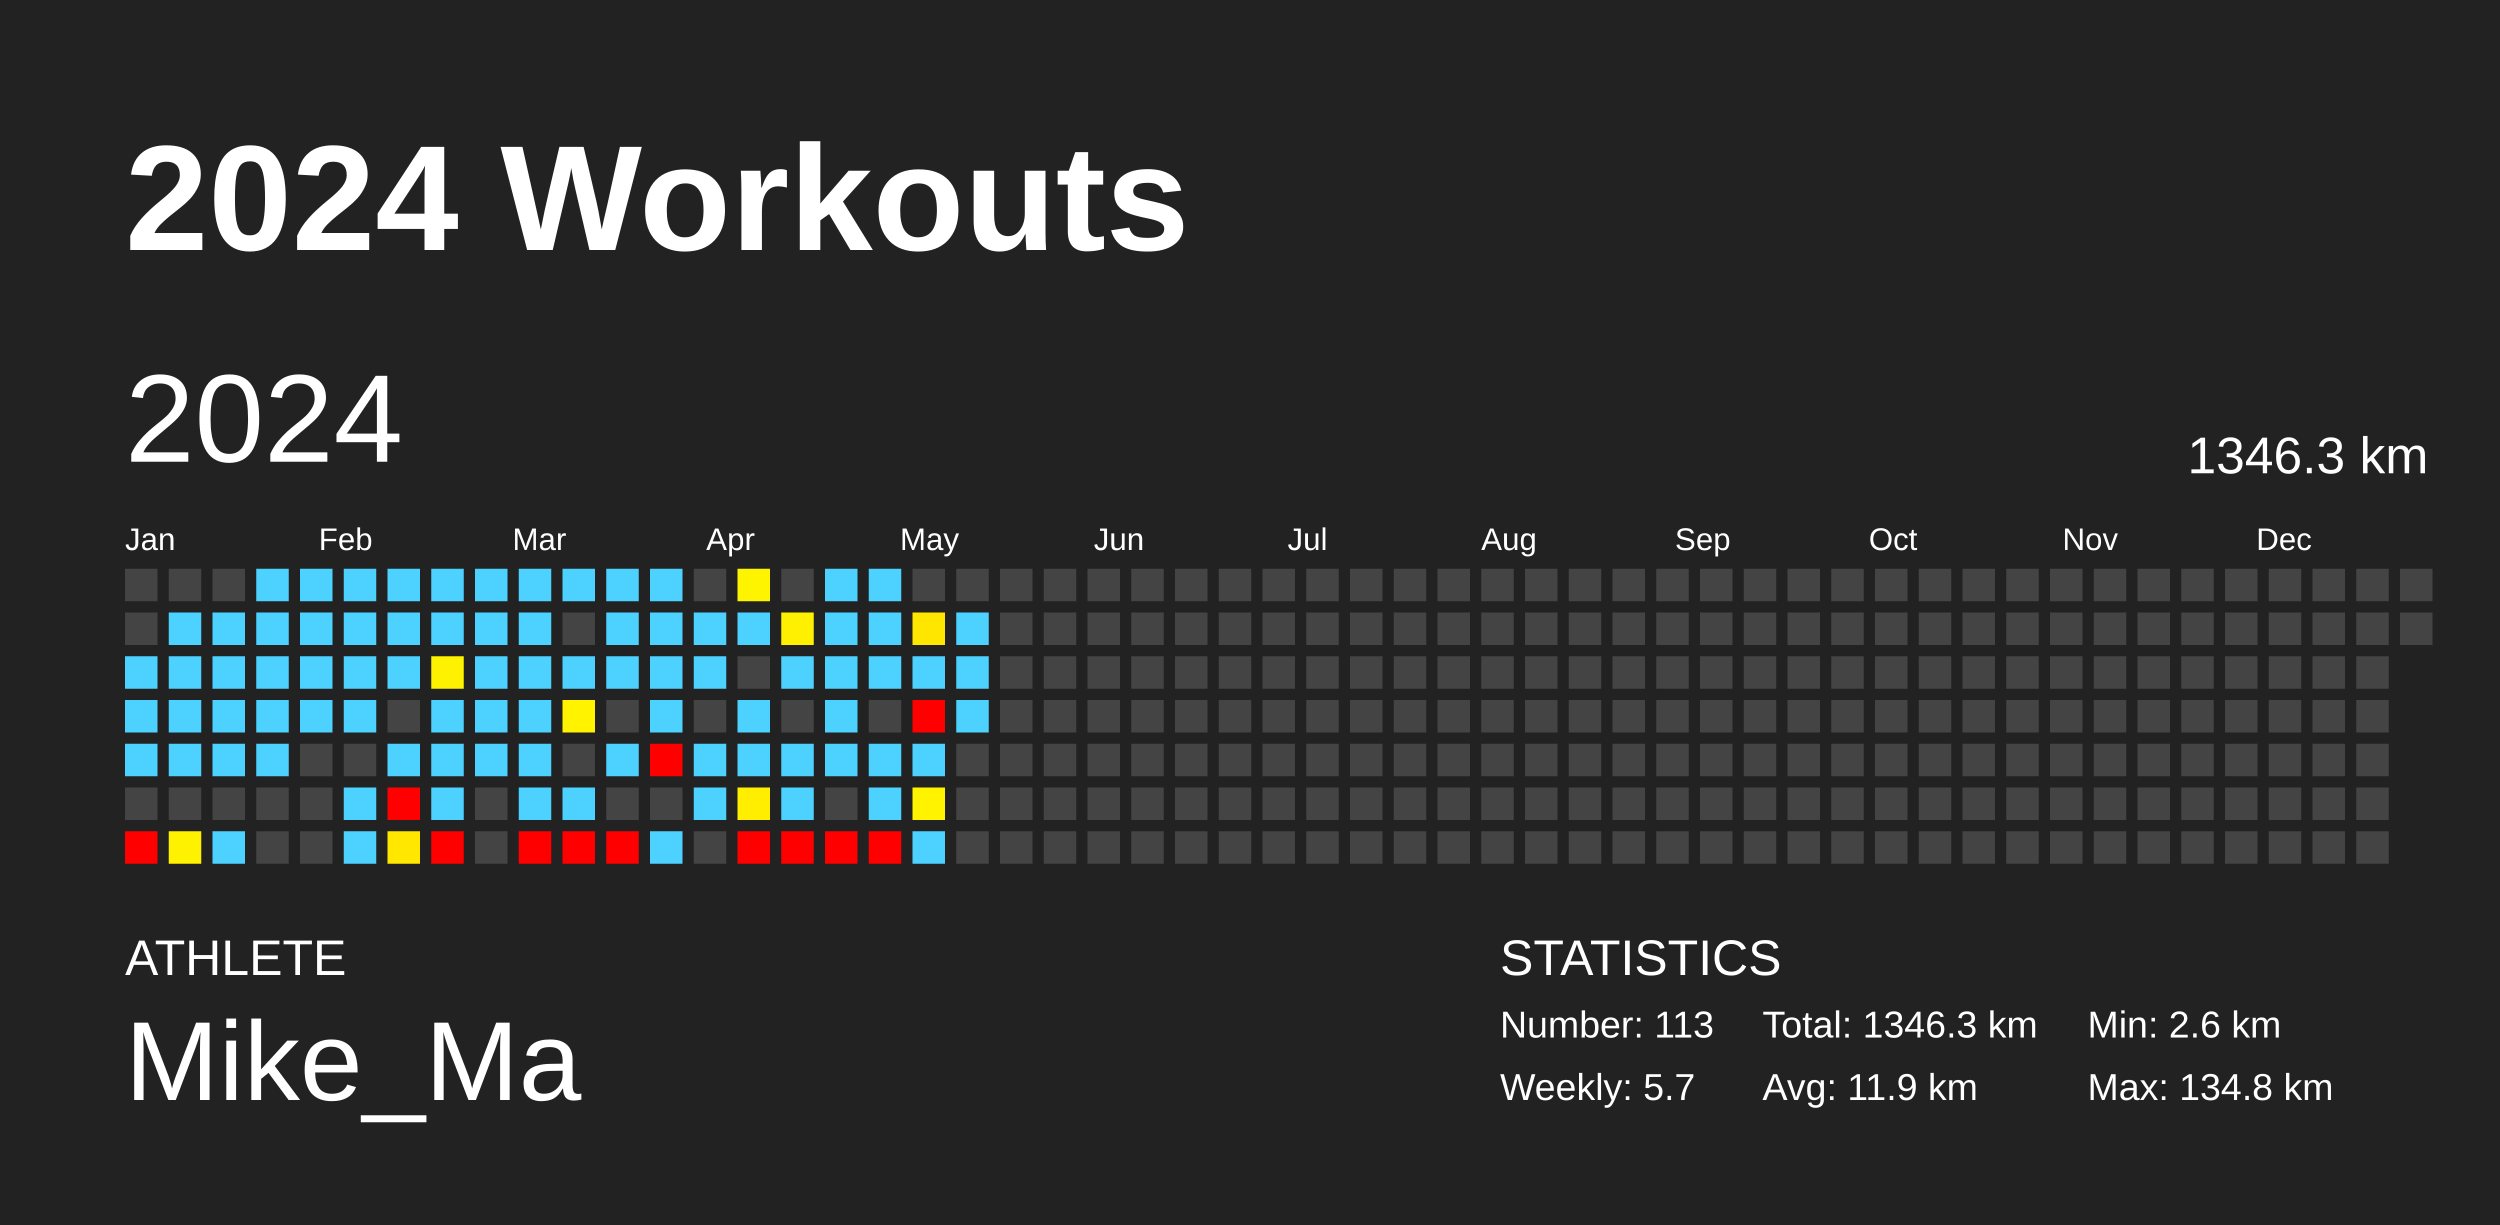
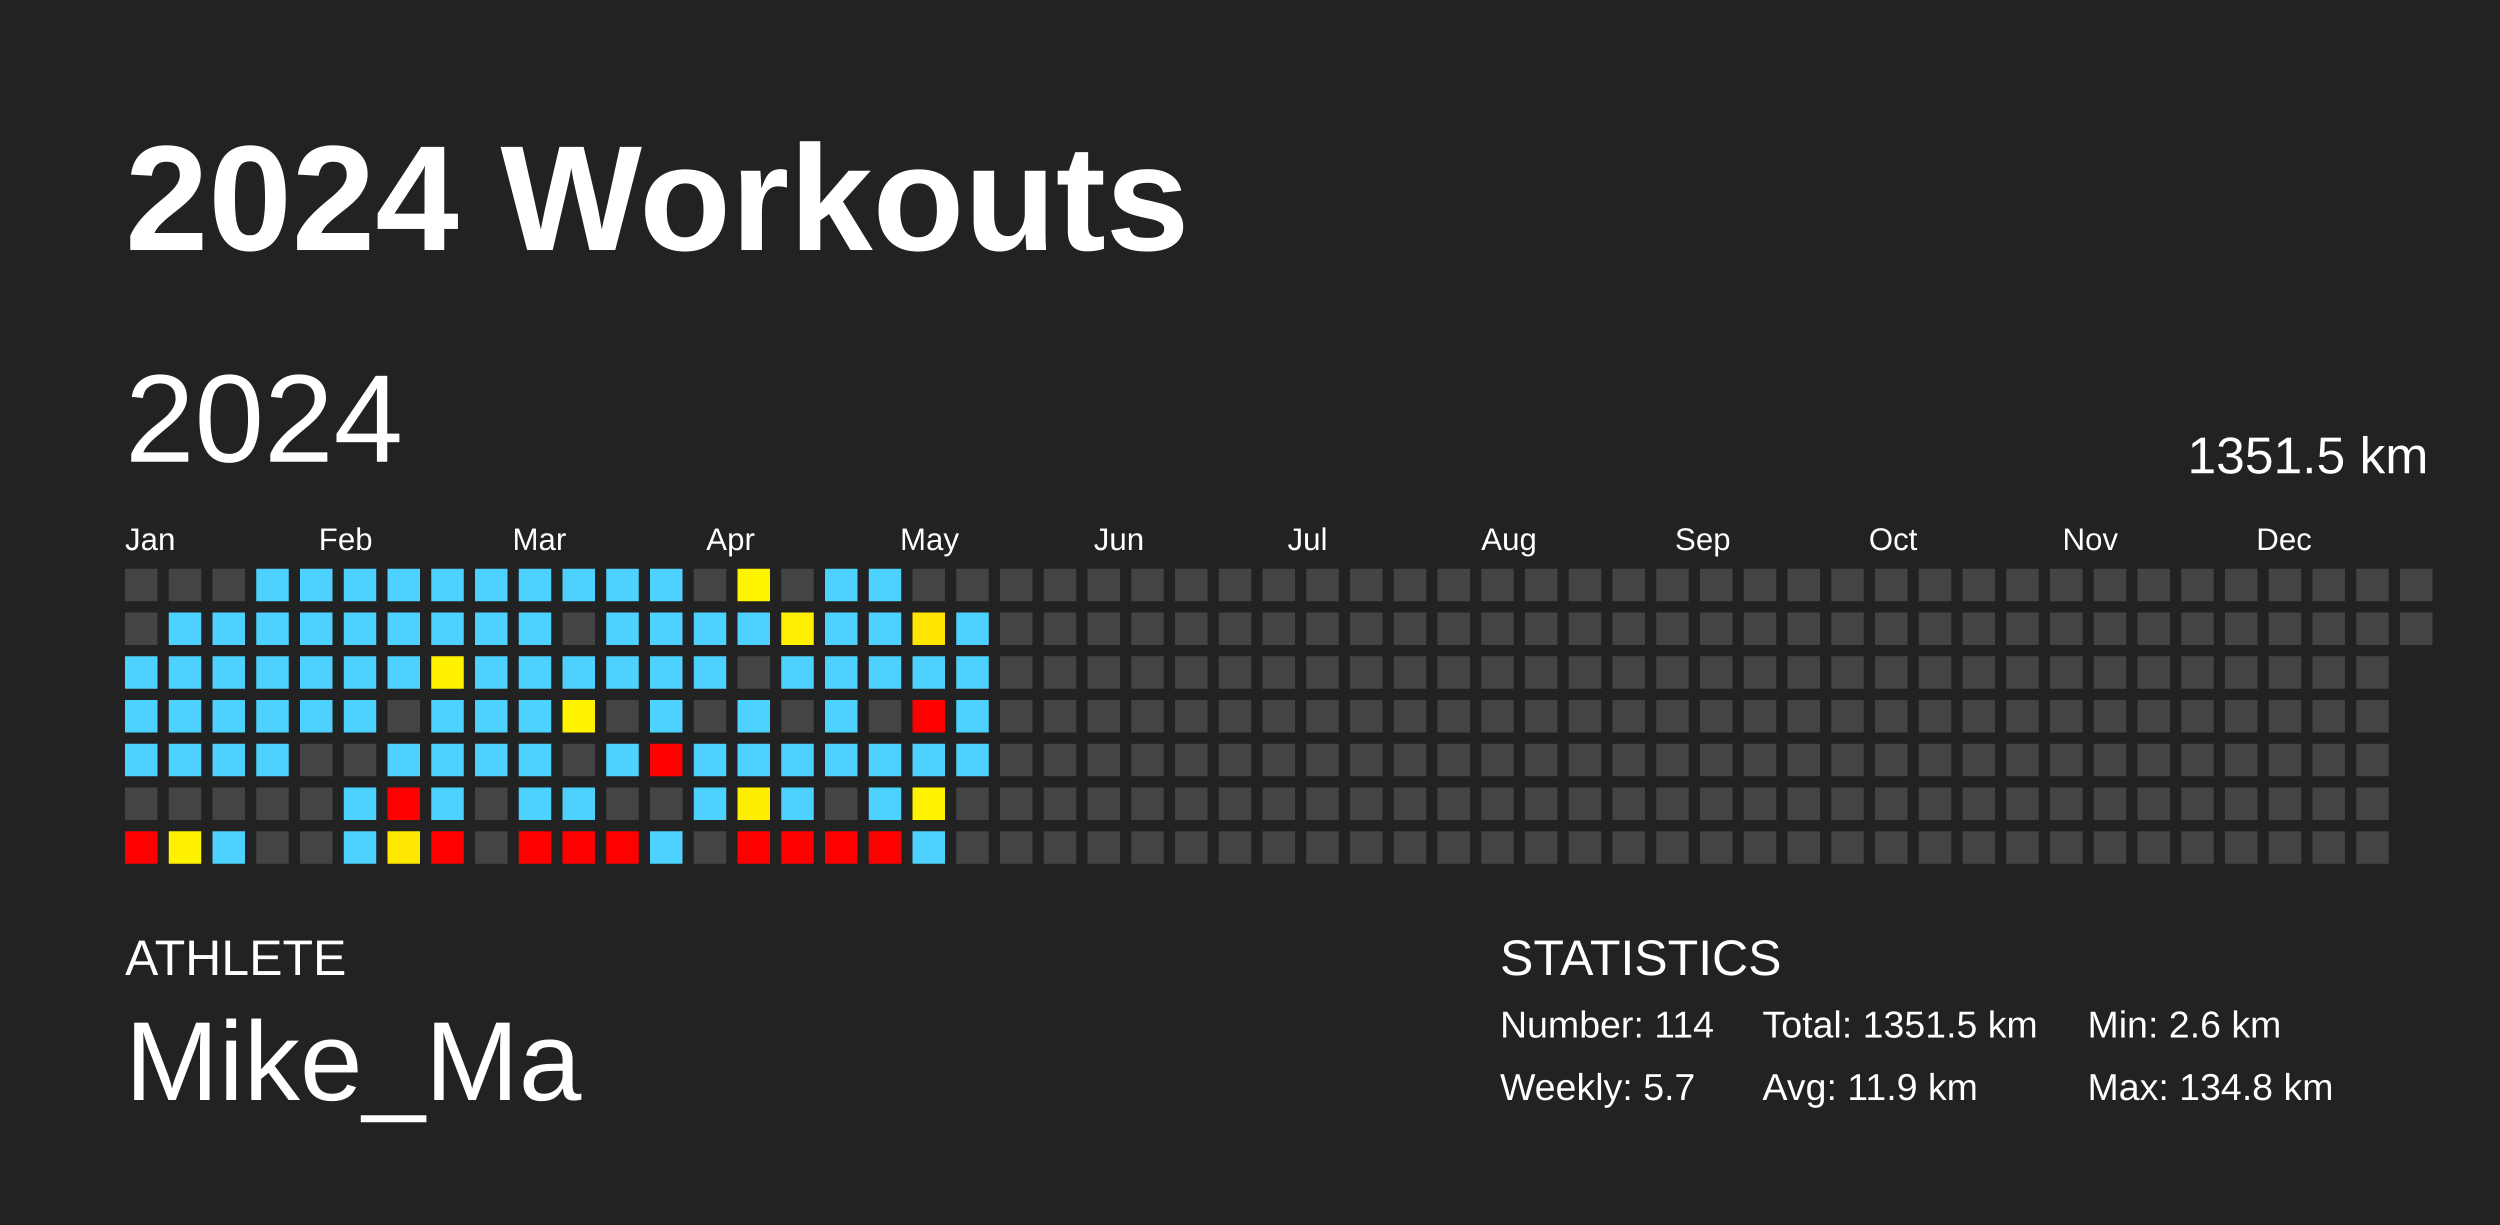
<svg xmlns="http://www.w3.org/2000/svg" baseProfile="full" height="98mm" version="1.1" viewBox="0,0,200,98" width="200mm">
  <defs />
  <rect fill="#222222" height="98" width="200" x="0" y="0" />
  <text fill="#FFFFFF" style="font-size:12px; font-family:Arial; font-weight:bold;" x="10" y="20">2024 Workouts</text>
  <text fill="#FFFFFF" style="font-size:4px; font-family:Arial" x="10" y="78">ATHLETE</text>
  <text fill="#FFFFFF" style="font-size:9px; font-family:Arial" x="10" y="88">Mike_Ma</text>
  <text fill="#FFFFFF" style="font-size:4px; font-family:Arial" x="120" y="78">STATISTICS</text>
-   <text fill="#FFFFFF" style="font-size:3px; font-family:Arial" x="120" y="83">Number: 113</text>
+   <text fill="#FFFFFF" style="font-size:3px; font-family:Arial" x="120" y="83">Number: 114</text>
  <text fill="#FFFFFF" style="font-size:3px; font-family:Arial" x="120" y="88">Weekly: 5.7</text>
-   <text fill="#FFFFFF" style="font-size:3px; font-family:Arial" x="141" y="83">Total: 1346.3 km</text>
+   <text fill="#FFFFFF" style="font-size:3px; font-family:Arial" x="141" y="83">Total: 1351.5 km</text>
  <text fill="#FFFFFF" style="font-size:3px; font-family:Arial" x="141" y="88">Avg: 11.9 km</text>
  <text fill="#FFFFFF" style="font-size:3px; font-family:Arial" x="167" y="83">Min: 2.6 km</text>
  <text fill="#FFFFFF" style="font-size:3px; font-family:Arial" x="167" y="88">Max: 134.8 km</text>
  <text dominant-baseline="hanging" fill="#FFFFFF" style="font-size:10.0px; font-family:Arial;" x="10" y="30">2024</text>
-   <text dominant-baseline="hanging" fill="#FFFFFF" style="font-size:4.125px; font-family:Arial;" x="175" y="35">1346.3 km</text>
+   <text dominant-baseline="hanging" fill="#FFFFFF" style="font-size:4.125px; font-family:Arial;" x="175" y="35">1351.5 km</text>
  <text fill="#FFFFFF" style="font-size:2.5px; font-family:Arial" x="10.0" y="44">Jan</text>
  <text fill="#FFFFFF" style="font-size:2.5px; font-family:Arial" x="25.5" y="44">Feb</text>
  <text fill="#FFFFFF" style="font-size:2.5px; font-family:Arial" x="41.0" y="44">Mar</text>
  <text fill="#FFFFFF" style="font-size:2.5px; font-family:Arial" x="56.5" y="44">Apr</text>
  <text fill="#FFFFFF" style="font-size:2.5px; font-family:Arial" x="72.0" y="44">May</text>
  <text fill="#FFFFFF" style="font-size:2.5px; font-family:Arial" x="87.5" y="44">Jun</text>
  <text fill="#FFFFFF" style="font-size:2.5px; font-family:Arial" x="103.0" y="44">Jul</text>
  <text fill="#FFFFFF" style="font-size:2.5px; font-family:Arial" x="118.5" y="44">Aug</text>
  <text fill="#FFFFFF" style="font-size:2.5px; font-family:Arial" x="134.0" y="44">Sep</text>
  <text fill="#FFFFFF" style="font-size:2.5px; font-family:Arial" x="149.5" y="44">Oct</text>
  <text fill="#FFFFFF" style="font-size:2.5px; font-family:Arial" x="165.0" y="44">Nov</text>
  <text fill="#FFFFFF" style="font-size:2.5px; font-family:Arial" x="180.5" y="44">Dec</text>
  <rect fill="#444444" height="2.6" width="2.6" x="10.0" y="45.5" />
  <rect fill="#444444" height="2.6" width="2.6" x="10.0" y="49.0" />
  <rect fill="#4dd2ff" height="2.6" width="2.6" x="10.0" y="52.5" />
  <rect fill="#4dd2ff" height="2.6" width="2.6" x="10.0" y="56.0" />
  <rect fill="#4dd2ff" height="2.6" width="2.6" x="10.0" y="59.5" />
  <rect fill="#444444" height="2.6" width="2.6" x="10.0" y="63.0" />
  <rect fill="red" height="2.6" width="2.6" x="10.0" y="66.5" />
  <rect fill="#444444" height="2.6" width="2.6" x="13.5" y="45.5" />
  <rect fill="#4dd2ff" height="2.6" width="2.6" x="13.5" y="49.0" />
  <rect fill="#4dd2ff" height="2.6" width="2.6" x="13.5" y="52.5" />
  <rect fill="#4dd2ff" height="2.6" width="2.6" x="13.5" y="56.0" />
  <rect fill="#4dd2ff" height="2.6" width="2.6" x="13.5" y="59.5" />
  <rect fill="#444444" height="2.6" width="2.6" x="13.5" y="63.0" />
  <rect fill="#fff200" height="2.6" width="2.6" x="13.5" y="66.5" />
  <rect fill="#444444" height="2.6" width="2.6" x="17.0" y="45.5" />
  <rect fill="#4dd2ff" height="2.6" width="2.6" x="17.0" y="49.0" />
  <rect fill="#4dd2ff" height="2.6" width="2.6" x="17.0" y="52.5" />
  <rect fill="#4dd2ff" height="2.6" width="2.6" x="17.0" y="56.0" />
  <rect fill="#4dd2ff" height="2.6" width="2.6" x="17.0" y="59.5" />
  <rect fill="#444444" height="2.6" width="2.6" x="17.0" y="63.0" />
  <rect fill="#4dd2ff" height="2.6" width="2.6" x="17.0" y="66.5" />
  <rect fill="#4dd2ff" height="2.6" width="2.6" x="20.5" y="45.5" />
  <rect fill="#4dd2ff" height="2.6" width="2.6" x="20.5" y="49.0" />
  <rect fill="#4dd2ff" height="2.6" width="2.6" x="20.5" y="52.5" />
  <rect fill="#4dd2ff" height="2.6" width="2.6" x="20.5" y="56.0" />
  <rect fill="#4dd2ff" height="2.6" width="2.6" x="20.5" y="59.5" />
  <rect fill="#444444" height="2.6" width="2.6" x="20.5" y="63.0" />
  <rect fill="#444444" height="2.6" width="2.6" x="20.5" y="66.5" />
  <rect fill="#4dd2ff" height="2.6" width="2.6" x="24.0" y="45.5" />
  <rect fill="#4dd2ff" height="2.6" width="2.6" x="24.0" y="49.0" />
  <rect fill="#4dd2ff" height="2.6" width="2.6" x="24.0" y="52.5" />
  <rect fill="#4dd2ff" height="2.6" width="2.6" x="24.0" y="56.0" />
  <rect fill="#444444" height="2.6" width="2.6" x="24.0" y="59.5" />
  <rect fill="#444444" height="2.6" width="2.6" x="24.0" y="63.0" />
  <rect fill="#444444" height="2.6" width="2.6" x="24.0" y="66.5" />
  <rect fill="#4dd2ff" height="2.6" width="2.6" x="27.5" y="45.5" />
  <rect fill="#4dd2ff" height="2.6" width="2.6" x="27.5" y="49.0" />
  <rect fill="#4dd2ff" height="2.6" width="2.6" x="27.5" y="52.5" />
  <rect fill="#4dd2ff" height="2.6" width="2.6" x="27.5" y="56.0" />
  <rect fill="#444444" height="2.6" width="2.6" x="27.5" y="59.5" />
  <rect fill="#4dd2ff" height="2.6" width="2.6" x="27.5" y="63.0" />
  <rect fill="#4dd2ff" height="2.6" width="2.6" x="27.5" y="66.5" />
  <rect fill="#4dd2ff" height="2.6" width="2.6" x="31.0" y="45.5" />
  <rect fill="#4dd2ff" height="2.6" width="2.6" x="31.0" y="49.0" />
  <rect fill="#4dd2ff" height="2.6" width="2.6" x="31.0" y="52.5" />
  <rect fill="#444444" height="2.6" width="2.6" x="31.0" y="56.0" />
  <rect fill="#4dd2ff" height="2.6" width="2.6" x="31.0" y="59.5" />
  <rect fill="red" height="2.6" width="2.6" x="31.0" y="63.0" />
  <rect fill="#ffe700" height="2.6" width="2.6" x="31.0" y="66.5" />
  <rect fill="#4dd2ff" height="2.6" width="2.6" x="34.5" y="45.5" />
  <rect fill="#4dd2ff" height="2.6" width="2.6" x="34.5" y="49.0" />
  <rect fill="#fff200" height="2.6" width="2.6" x="34.5" y="52.5" />
  <rect fill="#4dd2ff" height="2.6" width="2.6" x="34.5" y="56.0" />
  <rect fill="#4dd2ff" height="2.6" width="2.6" x="34.5" y="59.5" />
  <rect fill="#4dd2ff" height="2.6" width="2.6" x="34.5" y="63.0" />
  <rect fill="red" height="2.6" width="2.6" x="34.5" y="66.5" />
  <rect fill="#4dd2ff" height="2.6" width="2.6" x="38.0" y="45.5" />
  <rect fill="#4dd2ff" height="2.6" width="2.6" x="38.0" y="49.0" />
  <rect fill="#4dd2ff" height="2.6" width="2.6" x="38.0" y="52.5" />
  <rect fill="#4dd2ff" height="2.6" width="2.6" x="38.0" y="56.0" />
  <rect fill="#4dd2ff" height="2.6" width="2.6" x="38.0" y="59.5" />
  <rect fill="#444444" height="2.6" width="2.6" x="38.0" y="63.0" />
  <rect fill="#444444" height="2.6" width="2.6" x="38.0" y="66.5" />
  <rect fill="#4dd2ff" height="2.6" width="2.6" x="41.5" y="45.5" />
  <rect fill="#4dd2ff" height="2.6" width="2.6" x="41.5" y="49.0" />
  <rect fill="#4dd2ff" height="2.6" width="2.6" x="41.5" y="52.5" />
  <rect fill="#4dd2ff" height="2.6" width="2.6" x="41.5" y="56.0" />
  <rect fill="#4dd2ff" height="2.6" width="2.6" x="41.5" y="59.5" />
  <rect fill="#4dd2ff" height="2.6" width="2.6" x="41.5" y="63.0" />
  <rect fill="red" height="2.6" width="2.6" x="41.5" y="66.5" />
  <rect fill="#4dd2ff" height="2.6" width="2.6" x="45.0" y="45.5" />
  <rect fill="#444444" height="2.6" width="2.6" x="45.0" y="49.0" />
  <rect fill="#4dd2ff" height="2.6" width="2.6" x="45.0" y="52.5" />
  <rect fill="#fff300" height="2.6" width="2.6" x="45.0" y="56.0" />
  <rect fill="#444444" height="2.6" width="2.6" x="45.0" y="59.5" />
  <rect fill="#4dd2ff" height="2.6" width="2.6" x="45.0" y="63.0" />
  <rect fill="red" height="2.6" width="2.6" x="45.0" y="66.5" />
  <rect fill="#4dd2ff" height="2.6" width="2.6" x="48.5" y="45.5" />
  <rect fill="#4dd2ff" height="2.6" width="2.6" x="48.5" y="49.0" />
  <rect fill="#4dd2ff" height="2.6" width="2.6" x="48.5" y="52.5" />
  <rect fill="#444444" height="2.6" width="2.6" x="48.5" y="56.0" />
  <rect fill="#4dd2ff" height="2.6" width="2.6" x="48.5" y="59.5" />
  <rect fill="#444444" height="2.6" width="2.6" x="48.5" y="63.0" />
  <rect fill="red" height="2.6" width="2.6" x="48.5" y="66.5" />
  <rect fill="#4dd2ff" height="2.6" width="2.6" x="52.0" y="45.5" />
  <rect fill="#4dd2ff" height="2.6" width="2.6" x="52.0" y="49.0" />
  <rect fill="#4dd2ff" height="2.6" width="2.6" x="52.0" y="52.5" />
  <rect fill="#4dd2ff" height="2.6" width="2.6" x="52.0" y="56.0" />
  <rect fill="red" height="2.6" width="2.6" x="52.0" y="59.5" />
  <rect fill="#444444" height="2.6" width="2.6" x="52.0" y="63.0" />
  <rect fill="#4dd2ff" height="2.6" width="2.6" x="52.0" y="66.5" />
  <rect fill="#444444" height="2.6" width="2.6" x="55.5" y="45.5" />
  <rect fill="#4dd2ff" height="2.6" width="2.6" x="55.5" y="49.0" />
  <rect fill="#4dd2ff" height="2.6" width="2.6" x="55.5" y="52.5" />
  <rect fill="#444444" height="2.6" width="2.6" x="55.5" y="56.0" />
  <rect fill="#4dd2ff" height="2.6" width="2.6" x="55.5" y="59.5" />
  <rect fill="#4dd2ff" height="2.6" width="2.6" x="55.5" y="63.0" />
  <rect fill="#444444" height="2.6" width="2.6" x="55.5" y="66.5" />
  <rect fill="#fff400" height="2.6" width="2.6" x="59.0" y="45.5" />
  <rect fill="#4dd2ff" height="2.6" width="2.6" x="59.0" y="49.0" />
  <rect fill="#444444" height="2.6" width="2.6" x="59.0" y="52.5" />
  <rect fill="#4dd2ff" height="2.6" width="2.6" x="59.0" y="56.0" />
  <rect fill="#4dd2ff" height="2.6" width="2.6" x="59.0" y="59.5" />
  <rect fill="#ffee00" height="2.6" width="2.6" x="59.0" y="63.0" />
  <rect fill="red" height="2.6" width="2.6" x="59.0" y="66.5" />
  <rect fill="#444444" height="2.6" width="2.6" x="62.5" y="45.5" />
  <rect fill="#ffef00" height="2.6" width="2.6" x="62.5" y="49.0" />
  <rect fill="#4dd2ff" height="2.6" width="2.6" x="62.5" y="52.5" />
  <rect fill="#444444" height="2.6" width="2.6" x="62.5" y="56.0" />
  <rect fill="#4dd2ff" height="2.6" width="2.6" x="62.5" y="59.5" />
  <rect fill="#4dd2ff" height="2.6" width="2.6" x="62.5" y="63.0" />
  <rect fill="red" height="2.6" width="2.6" x="62.5" y="66.5" />
  <rect fill="#4dd2ff" height="2.6" width="2.6" x="66.0" y="45.5" />
  <rect fill="#4dd2ff" height="2.6" width="2.6" x="66.0" y="49.0" />
  <rect fill="#4dd2ff" height="2.6" width="2.6" x="66.0" y="52.5" />
  <rect fill="#4dd2ff" height="2.6" width="2.6" x="66.0" y="56.0" />
  <rect fill="#4dd2ff" height="2.6" width="2.6" x="66.0" y="59.5" />
  <rect fill="#444444" height="2.6" width="2.6" x="66.0" y="63.0" />
  <rect fill="red" height="2.6" width="2.6" x="66.0" y="66.5" />
  <rect fill="#4dd2ff" height="2.6" width="2.6" x="69.5" y="45.5" />
  <rect fill="#4dd2ff" height="2.6" width="2.6" x="69.5" y="49.0" />
  <rect fill="#4dd2ff" height="2.6" width="2.6" x="69.5" y="52.5" />
  <rect fill="#444444" height="2.6" width="2.6" x="69.5" y="56.0" />
  <rect fill="#4dd2ff" height="2.6" width="2.6" x="69.5" y="59.5" />
  <rect fill="#4dd2ff" height="2.6" width="2.6" x="69.5" y="63.0" />
  <rect fill="red" height="2.6" width="2.6" x="69.5" y="66.5" />
  <rect fill="#444444" height="2.6" width="2.6" x="73.0" y="45.5" />
  <rect fill="#ffe600" height="2.6" width="2.6" x="73.0" y="49.0" />
  <rect fill="#4dd2ff" height="2.6" width="2.6" x="73.0" y="52.5" />
  <rect fill="red" height="2.6" width="2.6" x="73.0" y="56.0" />
  <rect fill="#4dd2ff" height="2.6" width="2.6" x="73.0" y="59.5" />
  <rect fill="#fff300" height="2.6" width="2.6" x="73.0" y="63.0" />
  <rect fill="#4dd2ff" height="2.6" width="2.6" x="73.0" y="66.5" />
  <rect fill="#444444" height="2.6" width="2.6" x="76.5" y="45.5" />
  <rect fill="#4dd2ff" height="2.6" width="2.6" x="76.5" y="49.0" />
  <rect fill="#4dd2ff" height="2.6" width="2.6" x="76.5" y="52.5" />
  <rect fill="#4dd2ff" height="2.6" width="2.6" x="76.5" y="56.0" />
-   <rect fill="#444444" height="2.6" width="2.6" x="76.5" y="59.5" />
+   <rect fill="#4dd2ff" height="2.6" width="2.6" x="76.5" y="59.5" />
  <rect fill="#444444" height="2.6" width="2.6" x="76.5" y="63.0" />
  <rect fill="#444444" height="2.6" width="2.6" x="76.5" y="66.5" />
  <rect fill="#444444" height="2.6" width="2.6" x="80.0" y="45.5" />
  <rect fill="#444444" height="2.6" width="2.6" x="80.0" y="49.0" />
  <rect fill="#444444" height="2.6" width="2.6" x="80.0" y="52.5" />
  <rect fill="#444444" height="2.6" width="2.6" x="80.0" y="56.0" />
  <rect fill="#444444" height="2.6" width="2.6" x="80.0" y="59.5" />
  <rect fill="#444444" height="2.6" width="2.6" x="80.0" y="63.0" />
  <rect fill="#444444" height="2.6" width="2.6" x="80.0" y="66.5" />
  <rect fill="#444444" height="2.6" width="2.6" x="83.5" y="45.5" />
  <rect fill="#444444" height="2.6" width="2.6" x="83.5" y="49.0" />
  <rect fill="#444444" height="2.6" width="2.6" x="83.5" y="52.5" />
  <rect fill="#444444" height="2.6" width="2.6" x="83.5" y="56.0" />
  <rect fill="#444444" height="2.6" width="2.6" x="83.5" y="59.5" />
  <rect fill="#444444" height="2.6" width="2.6" x="83.5" y="63.0" />
  <rect fill="#444444" height="2.6" width="2.6" x="83.5" y="66.5" />
  <rect fill="#444444" height="2.6" width="2.6" x="87.0" y="45.5" />
  <rect fill="#444444" height="2.6" width="2.6" x="87.0" y="49.0" />
  <rect fill="#444444" height="2.6" width="2.6" x="87.0" y="52.5" />
  <rect fill="#444444" height="2.6" width="2.6" x="87.0" y="56.0" />
  <rect fill="#444444" height="2.6" width="2.6" x="87.0" y="59.5" />
  <rect fill="#444444" height="2.6" width="2.6" x="87.0" y="63.0" />
  <rect fill="#444444" height="2.6" width="2.6" x="87.0" y="66.5" />
  <rect fill="#444444" height="2.6" width="2.6" x="90.5" y="45.5" />
  <rect fill="#444444" height="2.6" width="2.6" x="90.5" y="49.0" />
  <rect fill="#444444" height="2.6" width="2.6" x="90.5" y="52.5" />
  <rect fill="#444444" height="2.6" width="2.6" x="90.5" y="56.0" />
  <rect fill="#444444" height="2.6" width="2.6" x="90.5" y="59.5" />
  <rect fill="#444444" height="2.6" width="2.6" x="90.5" y="63.0" />
  <rect fill="#444444" height="2.6" width="2.6" x="90.5" y="66.5" />
  <rect fill="#444444" height="2.6" width="2.6" x="94.0" y="45.5" />
  <rect fill="#444444" height="2.6" width="2.6" x="94.0" y="49.0" />
  <rect fill="#444444" height="2.6" width="2.6" x="94.0" y="52.5" />
  <rect fill="#444444" height="2.6" width="2.6" x="94.0" y="56.0" />
  <rect fill="#444444" height="2.6" width="2.6" x="94.0" y="59.5" />
  <rect fill="#444444" height="2.6" width="2.6" x="94.0" y="63.0" />
  <rect fill="#444444" height="2.6" width="2.6" x="94.0" y="66.5" />
  <rect fill="#444444" height="2.6" width="2.6" x="97.5" y="45.5" />
  <rect fill="#444444" height="2.6" width="2.6" x="97.5" y="49.0" />
  <rect fill="#444444" height="2.6" width="2.6" x="97.5" y="52.5" />
  <rect fill="#444444" height="2.6" width="2.6" x="97.5" y="56.0" />
  <rect fill="#444444" height="2.6" width="2.6" x="97.5" y="59.5" />
  <rect fill="#444444" height="2.6" width="2.6" x="97.5" y="63.0" />
  <rect fill="#444444" height="2.6" width="2.6" x="97.5" y="66.5" />
  <rect fill="#444444" height="2.6" width="2.6" x="101.0" y="45.5" />
  <rect fill="#444444" height="2.6" width="2.6" x="101.0" y="49.0" />
  <rect fill="#444444" height="2.6" width="2.6" x="101.0" y="52.5" />
  <rect fill="#444444" height="2.6" width="2.6" x="101.0" y="56.0" />
  <rect fill="#444444" height="2.6" width="2.6" x="101.0" y="59.5" />
  <rect fill="#444444" height="2.6" width="2.6" x="101.0" y="63.0" />
  <rect fill="#444444" height="2.6" width="2.6" x="101.0" y="66.5" />
  <rect fill="#444444" height="2.6" width="2.6" x="104.5" y="45.5" />
  <rect fill="#444444" height="2.6" width="2.6" x="104.5" y="49.0" />
  <rect fill="#444444" height="2.6" width="2.6" x="104.5" y="52.5" />
  <rect fill="#444444" height="2.6" width="2.6" x="104.5" y="56.0" />
  <rect fill="#444444" height="2.6" width="2.6" x="104.5" y="59.5" />
  <rect fill="#444444" height="2.6" width="2.6" x="104.5" y="63.0" />
  <rect fill="#444444" height="2.6" width="2.6" x="104.5" y="66.5" />
  <rect fill="#444444" height="2.6" width="2.6" x="108.0" y="45.5" />
  <rect fill="#444444" height="2.6" width="2.6" x="108.0" y="49.0" />
  <rect fill="#444444" height="2.6" width="2.6" x="108.0" y="52.5" />
  <rect fill="#444444" height="2.6" width="2.6" x="108.0" y="56.0" />
  <rect fill="#444444" height="2.6" width="2.6" x="108.0" y="59.5" />
  <rect fill="#444444" height="2.6" width="2.6" x="108.0" y="63.0" />
  <rect fill="#444444" height="2.6" width="2.6" x="108.0" y="66.5" />
  <rect fill="#444444" height="2.6" width="2.6" x="111.5" y="45.5" />
  <rect fill="#444444" height="2.6" width="2.6" x="111.5" y="49.0" />
  <rect fill="#444444" height="2.6" width="2.6" x="111.5" y="52.5" />
  <rect fill="#444444" height="2.6" width="2.6" x="111.5" y="56.0" />
  <rect fill="#444444" height="2.6" width="2.6" x="111.5" y="59.5" />
  <rect fill="#444444" height="2.6" width="2.6" x="111.5" y="63.0" />
  <rect fill="#444444" height="2.6" width="2.6" x="111.5" y="66.5" />
  <rect fill="#444444" height="2.6" width="2.6" x="115.0" y="45.5" />
  <rect fill="#444444" height="2.6" width="2.6" x="115.0" y="49.0" />
  <rect fill="#444444" height="2.6" width="2.6" x="115.0" y="52.5" />
  <rect fill="#444444" height="2.6" width="2.6" x="115.0" y="56.0" />
  <rect fill="#444444" height="2.6" width="2.6" x="115.0" y="59.5" />
  <rect fill="#444444" height="2.6" width="2.6" x="115.0" y="63.0" />
  <rect fill="#444444" height="2.6" width="2.6" x="115.0" y="66.5" />
  <rect fill="#444444" height="2.6" width="2.6" x="118.5" y="45.5" />
  <rect fill="#444444" height="2.6" width="2.6" x="118.5" y="49.0" />
  <rect fill="#444444" height="2.6" width="2.6" x="118.5" y="52.5" />
  <rect fill="#444444" height="2.6" width="2.6" x="118.5" y="56.0" />
  <rect fill="#444444" height="2.6" width="2.6" x="118.5" y="59.5" />
  <rect fill="#444444" height="2.6" width="2.6" x="118.5" y="63.0" />
  <rect fill="#444444" height="2.6" width="2.6" x="118.5" y="66.5" />
  <rect fill="#444444" height="2.6" width="2.6" x="122.0" y="45.5" />
  <rect fill="#444444" height="2.6" width="2.6" x="122.0" y="49.0" />
  <rect fill="#444444" height="2.6" width="2.6" x="122.0" y="52.5" />
  <rect fill="#444444" height="2.6" width="2.6" x="122.0" y="56.0" />
  <rect fill="#444444" height="2.6" width="2.6" x="122.0" y="59.5" />
  <rect fill="#444444" height="2.6" width="2.6" x="122.0" y="63.0" />
  <rect fill="#444444" height="2.6" width="2.6" x="122.0" y="66.5" />
  <rect fill="#444444" height="2.6" width="2.6" x="125.5" y="45.5" />
  <rect fill="#444444" height="2.6" width="2.6" x="125.5" y="49.0" />
  <rect fill="#444444" height="2.6" width="2.6" x="125.5" y="52.5" />
  <rect fill="#444444" height="2.6" width="2.6" x="125.5" y="56.0" />
  <rect fill="#444444" height="2.6" width="2.6" x="125.5" y="59.5" />
  <rect fill="#444444" height="2.6" width="2.6" x="125.5" y="63.0" />
  <rect fill="#444444" height="2.6" width="2.6" x="125.5" y="66.5" />
  <rect fill="#444444" height="2.6" width="2.6" x="129.0" y="45.5" />
  <rect fill="#444444" height="2.6" width="2.6" x="129.0" y="49.0" />
  <rect fill="#444444" height="2.6" width="2.6" x="129.0" y="52.5" />
  <rect fill="#444444" height="2.6" width="2.6" x="129.0" y="56.0" />
  <rect fill="#444444" height="2.6" width="2.6" x="129.0" y="59.5" />
  <rect fill="#444444" height="2.6" width="2.6" x="129.0" y="63.0" />
  <rect fill="#444444" height="2.6" width="2.6" x="129.0" y="66.5" />
  <rect fill="#444444" height="2.6" width="2.6" x="132.5" y="45.5" />
  <rect fill="#444444" height="2.6" width="2.6" x="132.5" y="49.0" />
  <rect fill="#444444" height="2.6" width="2.6" x="132.5" y="52.5" />
  <rect fill="#444444" height="2.6" width="2.6" x="132.5" y="56.0" />
  <rect fill="#444444" height="2.6" width="2.6" x="132.5" y="59.5" />
  <rect fill="#444444" height="2.6" width="2.6" x="132.5" y="63.0" />
  <rect fill="#444444" height="2.6" width="2.6" x="132.5" y="66.5" />
  <rect fill="#444444" height="2.6" width="2.6" x="136.0" y="45.5" />
  <rect fill="#444444" height="2.6" width="2.6" x="136.0" y="49.0" />
  <rect fill="#444444" height="2.6" width="2.6" x="136.0" y="52.5" />
  <rect fill="#444444" height="2.6" width="2.6" x="136.0" y="56.0" />
  <rect fill="#444444" height="2.6" width="2.6" x="136.0" y="59.5" />
  <rect fill="#444444" height="2.6" width="2.6" x="136.0" y="63.0" />
  <rect fill="#444444" height="2.6" width="2.6" x="136.0" y="66.5" />
  <rect fill="#444444" height="2.6" width="2.6" x="139.5" y="45.5" />
  <rect fill="#444444" height="2.6" width="2.6" x="139.5" y="49.0" />
  <rect fill="#444444" height="2.6" width="2.6" x="139.5" y="52.5" />
  <rect fill="#444444" height="2.6" width="2.6" x="139.5" y="56.0" />
  <rect fill="#444444" height="2.6" width="2.6" x="139.5" y="59.5" />
  <rect fill="#444444" height="2.6" width="2.6" x="139.5" y="63.0" />
  <rect fill="#444444" height="2.6" width="2.6" x="139.5" y="66.5" />
  <rect fill="#444444" height="2.6" width="2.6" x="143.0" y="45.5" />
  <rect fill="#444444" height="2.6" width="2.6" x="143.0" y="49.0" />
  <rect fill="#444444" height="2.6" width="2.6" x="143.0" y="52.5" />
  <rect fill="#444444" height="2.6" width="2.6" x="143.0" y="56.0" />
  <rect fill="#444444" height="2.6" width="2.6" x="143.0" y="59.5" />
  <rect fill="#444444" height="2.6" width="2.6" x="143.0" y="63.0" />
  <rect fill="#444444" height="2.6" width="2.6" x="143.0" y="66.5" />
  <rect fill="#444444" height="2.6" width="2.6" x="146.5" y="45.5" />
  <rect fill="#444444" height="2.6" width="2.6" x="146.5" y="49.0" />
  <rect fill="#444444" height="2.6" width="2.6" x="146.5" y="52.5" />
  <rect fill="#444444" height="2.6" width="2.6" x="146.5" y="56.0" />
  <rect fill="#444444" height="2.6" width="2.6" x="146.5" y="59.5" />
  <rect fill="#444444" height="2.6" width="2.6" x="146.5" y="63.0" />
  <rect fill="#444444" height="2.6" width="2.6" x="146.5" y="66.5" />
  <rect fill="#444444" height="2.6" width="2.6" x="150.0" y="45.5" />
  <rect fill="#444444" height="2.6" width="2.6" x="150.0" y="49.0" />
  <rect fill="#444444" height="2.6" width="2.6" x="150.0" y="52.5" />
  <rect fill="#444444" height="2.6" width="2.6" x="150.0" y="56.0" />
  <rect fill="#444444" height="2.6" width="2.6" x="150.0" y="59.5" />
  <rect fill="#444444" height="2.6" width="2.6" x="150.0" y="63.0" />
  <rect fill="#444444" height="2.6" width="2.6" x="150.0" y="66.5" />
  <rect fill="#444444" height="2.6" width="2.6" x="153.5" y="45.5" />
  <rect fill="#444444" height="2.6" width="2.6" x="153.5" y="49.0" />
  <rect fill="#444444" height="2.6" width="2.6" x="153.5" y="52.5" />
  <rect fill="#444444" height="2.6" width="2.6" x="153.5" y="56.0" />
  <rect fill="#444444" height="2.6" width="2.6" x="153.5" y="59.5" />
  <rect fill="#444444" height="2.6" width="2.6" x="153.5" y="63.0" />
  <rect fill="#444444" height="2.6" width="2.6" x="153.5" y="66.5" />
  <rect fill="#444444" height="2.6" width="2.6" x="157.0" y="45.5" />
  <rect fill="#444444" height="2.6" width="2.6" x="157.0" y="49.0" />
  <rect fill="#444444" height="2.6" width="2.6" x="157.0" y="52.5" />
  <rect fill="#444444" height="2.6" width="2.6" x="157.0" y="56.0" />
  <rect fill="#444444" height="2.6" width="2.6" x="157.0" y="59.5" />
  <rect fill="#444444" height="2.6" width="2.6" x="157.0" y="63.0" />
  <rect fill="#444444" height="2.6" width="2.6" x="157.0" y="66.5" />
  <rect fill="#444444" height="2.6" width="2.6" x="160.5" y="45.5" />
  <rect fill="#444444" height="2.6" width="2.6" x="160.5" y="49.0" />
  <rect fill="#444444" height="2.6" width="2.6" x="160.5" y="52.5" />
  <rect fill="#444444" height="2.6" width="2.6" x="160.5" y="56.0" />
  <rect fill="#444444" height="2.6" width="2.6" x="160.5" y="59.5" />
  <rect fill="#444444" height="2.6" width="2.6" x="160.5" y="63.0" />
  <rect fill="#444444" height="2.6" width="2.6" x="160.5" y="66.5" />
  <rect fill="#444444" height="2.6" width="2.6" x="164.0" y="45.5" />
  <rect fill="#444444" height="2.6" width="2.6" x="164.0" y="49.0" />
  <rect fill="#444444" height="2.6" width="2.6" x="164.0" y="52.5" />
  <rect fill="#444444" height="2.6" width="2.6" x="164.0" y="56.0" />
  <rect fill="#444444" height="2.6" width="2.6" x="164.0" y="59.5" />
  <rect fill="#444444" height="2.6" width="2.6" x="164.0" y="63.0" />
  <rect fill="#444444" height="2.6" width="2.6" x="164.0" y="66.5" />
  <rect fill="#444444" height="2.6" width="2.6" x="167.5" y="45.5" />
  <rect fill="#444444" height="2.6" width="2.6" x="167.5" y="49.0" />
  <rect fill="#444444" height="2.6" width="2.6" x="167.5" y="52.5" />
  <rect fill="#444444" height="2.6" width="2.6" x="167.5" y="56.0" />
  <rect fill="#444444" height="2.6" width="2.6" x="167.5" y="59.5" />
  <rect fill="#444444" height="2.6" width="2.6" x="167.5" y="63.0" />
  <rect fill="#444444" height="2.6" width="2.6" x="167.5" y="66.5" />
  <rect fill="#444444" height="2.6" width="2.6" x="171.0" y="45.5" />
  <rect fill="#444444" height="2.6" width="2.6" x="171.0" y="49.0" />
  <rect fill="#444444" height="2.6" width="2.6" x="171.0" y="52.5" />
  <rect fill="#444444" height="2.6" width="2.6" x="171.0" y="56.0" />
  <rect fill="#444444" height="2.6" width="2.6" x="171.0" y="59.5" />
  <rect fill="#444444" height="2.6" width="2.6" x="171.0" y="63.0" />
  <rect fill="#444444" height="2.6" width="2.6" x="171.0" y="66.5" />
  <rect fill="#444444" height="2.6" width="2.6" x="174.5" y="45.5" />
  <rect fill="#444444" height="2.6" width="2.6" x="174.5" y="49.0" />
  <rect fill="#444444" height="2.6" width="2.6" x="174.5" y="52.5" />
  <rect fill="#444444" height="2.6" width="2.6" x="174.5" y="56.0" />
  <rect fill="#444444" height="2.6" width="2.6" x="174.5" y="59.5" />
  <rect fill="#444444" height="2.6" width="2.6" x="174.5" y="63.0" />
  <rect fill="#444444" height="2.6" width="2.6" x="174.5" y="66.5" />
  <rect fill="#444444" height="2.6" width="2.6" x="178.0" y="45.5" />
  <rect fill="#444444" height="2.6" width="2.6" x="178.0" y="49.0" />
  <rect fill="#444444" height="2.6" width="2.6" x="178.0" y="52.5" />
  <rect fill="#444444" height="2.6" width="2.6" x="178.0" y="56.0" />
  <rect fill="#444444" height="2.6" width="2.6" x="178.0" y="59.5" />
  <rect fill="#444444" height="2.6" width="2.6" x="178.0" y="63.0" />
  <rect fill="#444444" height="2.6" width="2.6" x="178.0" y="66.5" />
  <rect fill="#444444" height="2.6" width="2.6" x="181.5" y="45.5" />
  <rect fill="#444444" height="2.6" width="2.6" x="181.5" y="49.0" />
  <rect fill="#444444" height="2.6" width="2.6" x="181.5" y="52.5" />
  <rect fill="#444444" height="2.6" width="2.6" x="181.5" y="56.0" />
  <rect fill="#444444" height="2.6" width="2.6" x="181.5" y="59.5" />
  <rect fill="#444444" height="2.6" width="2.6" x="181.5" y="63.0" />
  <rect fill="#444444" height="2.6" width="2.6" x="181.5" y="66.5" />
  <rect fill="#444444" height="2.6" width="2.6" x="185.0" y="45.5" />
  <rect fill="#444444" height="2.6" width="2.6" x="185.0" y="49.0" />
  <rect fill="#444444" height="2.6" width="2.6" x="185.0" y="52.5" />
  <rect fill="#444444" height="2.6" width="2.6" x="185.0" y="56.0" />
  <rect fill="#444444" height="2.6" width="2.6" x="185.0" y="59.5" />
  <rect fill="#444444" height="2.6" width="2.6" x="185.0" y="63.0" />
  <rect fill="#444444" height="2.6" width="2.6" x="185.0" y="66.5" />
  <rect fill="#444444" height="2.6" width="2.6" x="188.5" y="45.5" />
  <rect fill="#444444" height="2.6" width="2.6" x="188.5" y="49.0" />
  <rect fill="#444444" height="2.6" width="2.6" x="188.5" y="52.5" />
  <rect fill="#444444" height="2.6" width="2.6" x="188.5" y="56.0" />
  <rect fill="#444444" height="2.6" width="2.6" x="188.5" y="59.5" />
  <rect fill="#444444" height="2.6" width="2.6" x="188.5" y="63.0" />
  <rect fill="#444444" height="2.6" width="2.6" x="188.5" y="66.5" />
  <rect fill="#444444" height="2.6" width="2.6" x="192.0" y="45.5" />
  <rect fill="#444444" height="2.6" width="2.6" x="192.0" y="49.0" />
</svg>
